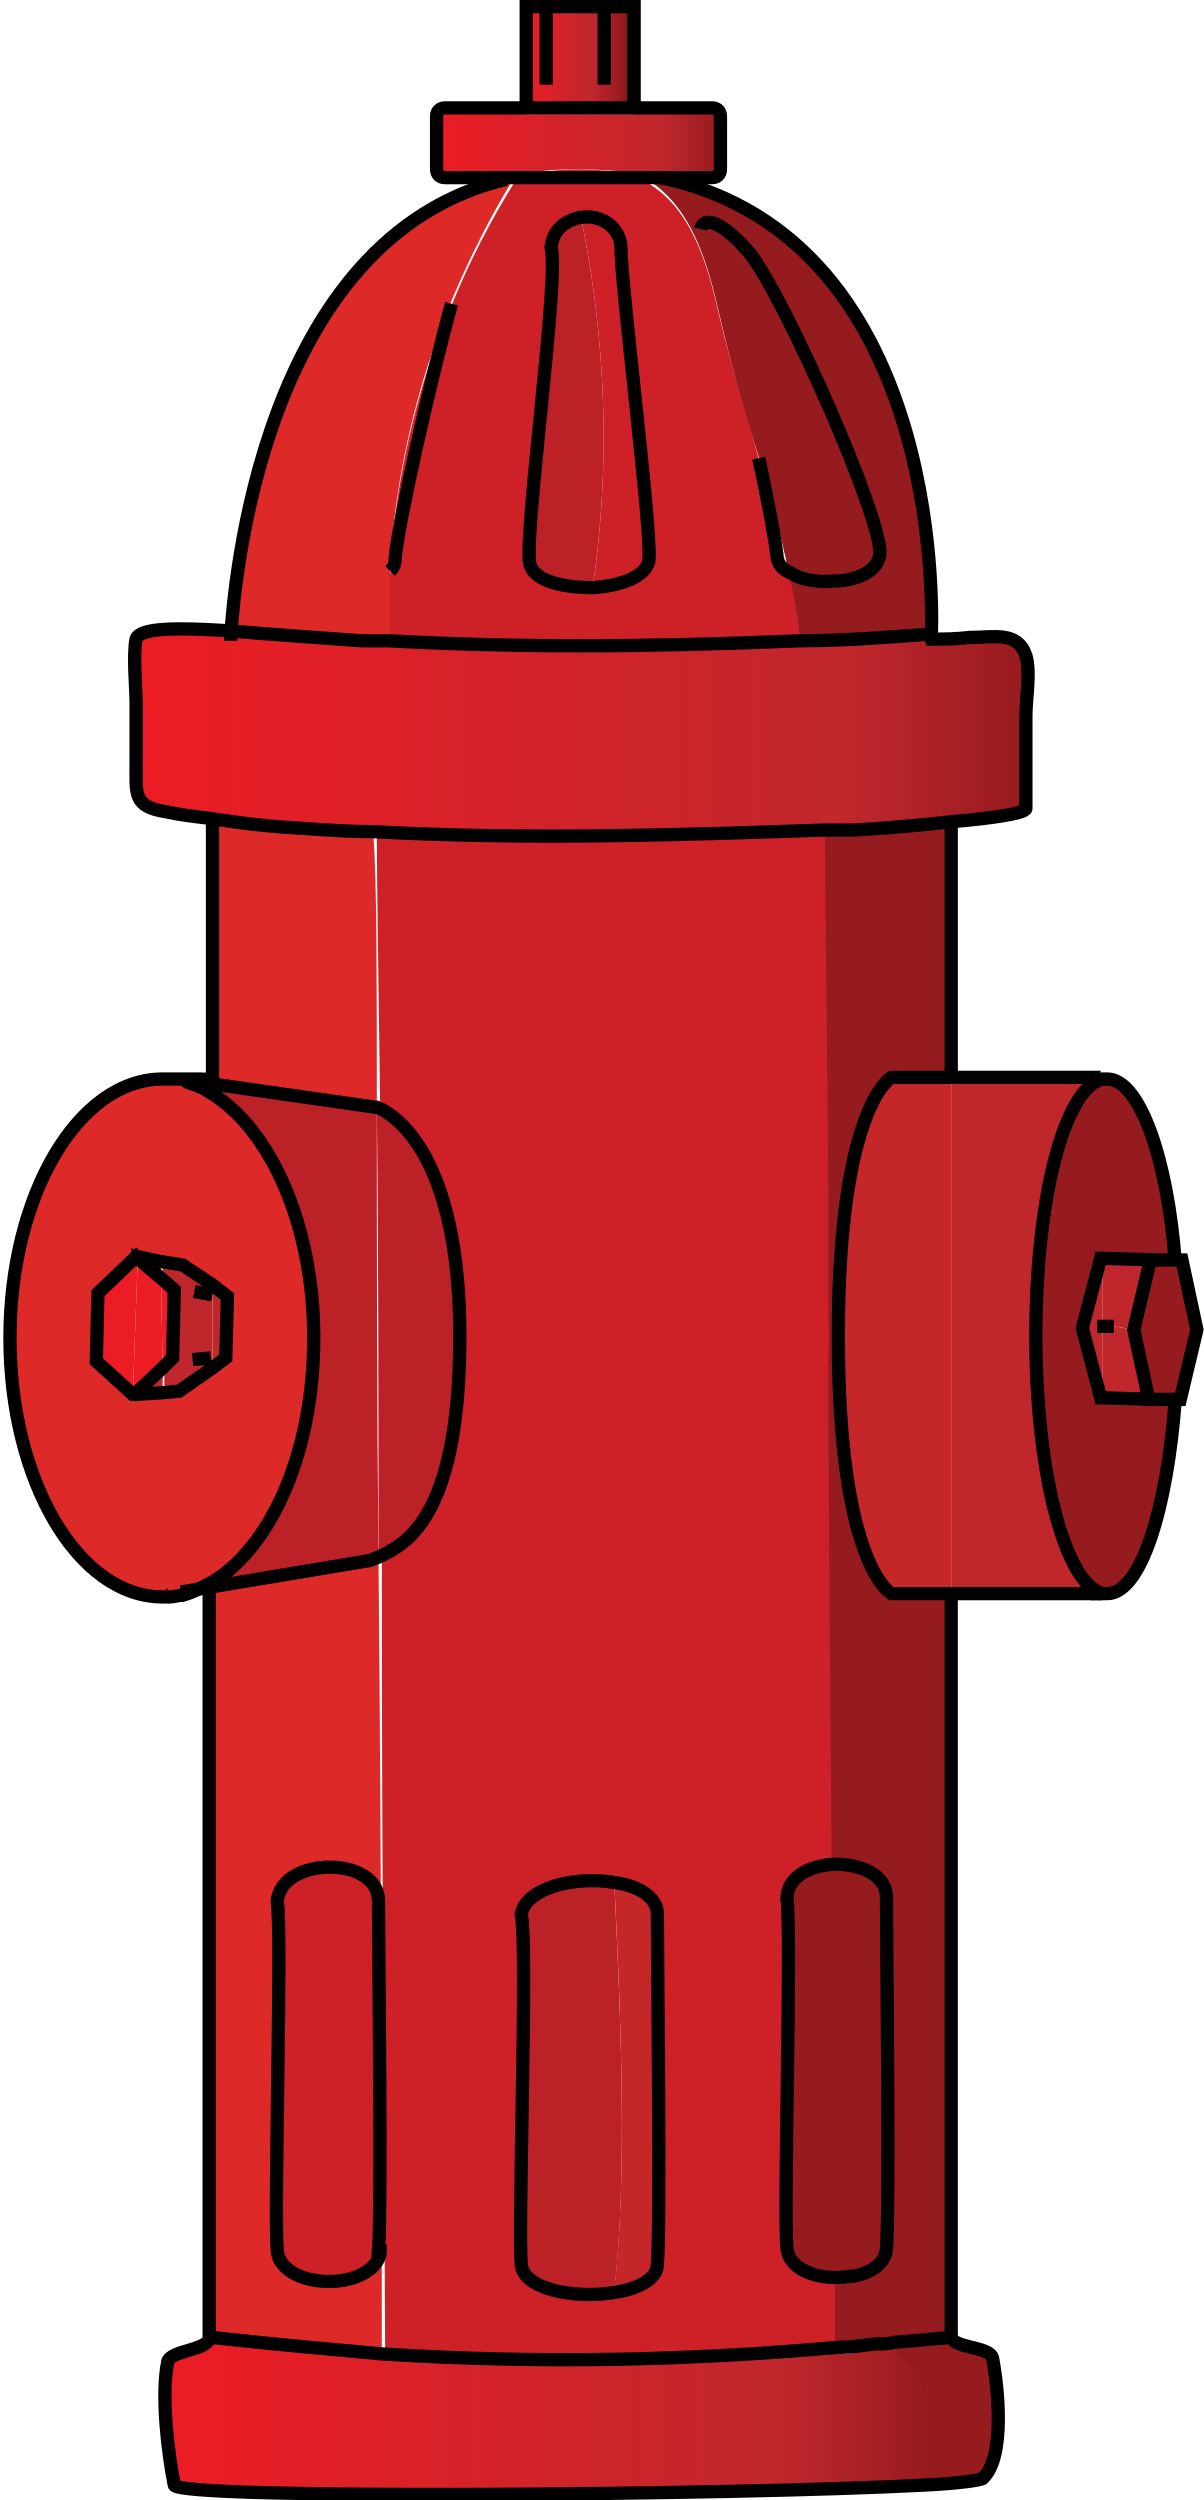
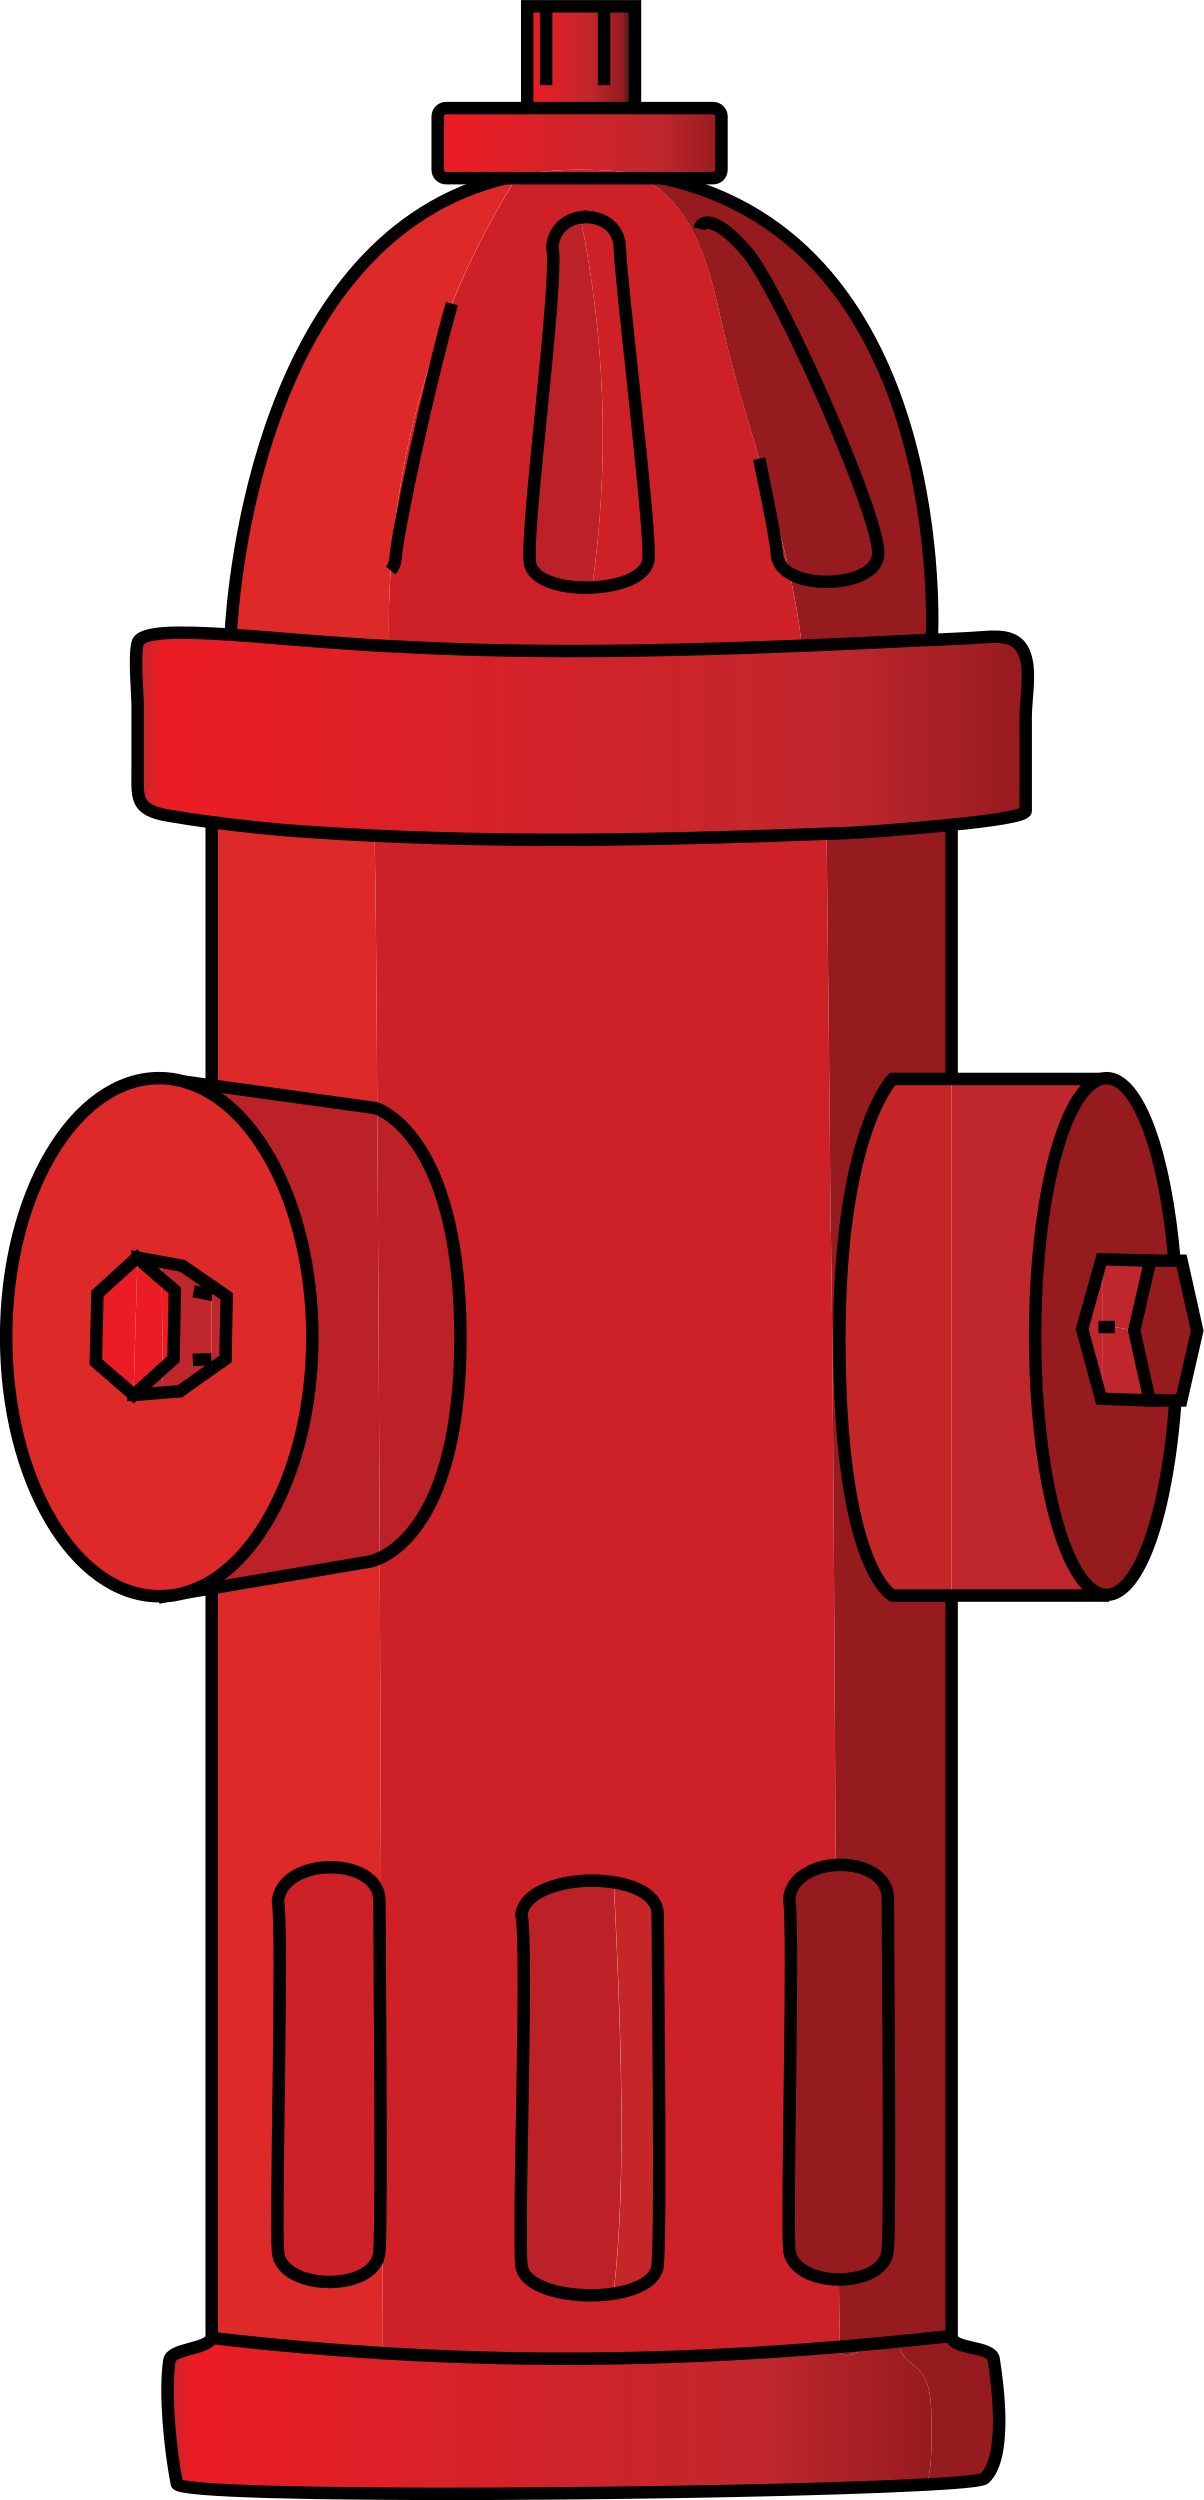
- <svg xmlns="http://www.w3.org/2000/svg" xmlns:xlink="http://www.w3.org/1999/xlink" id="a" width="72.5" height="150.6" viewBox="0 0 72.5 150.6">
+ <svg xmlns="http://www.w3.org/2000/svg" xmlns:xlink="http://www.w3.org/1999/xlink" id="a" width="72.48" height="150.56" viewBox="0 0 72.48 150.56">
  <defs>
-     <style>.p{fill:none;stroke:#000;stroke-width:.8px;}.q{fill:#961b1e;}.q,.r,.s,.t,.u,.v,.w,.x,.y,.z,.aa,.ab,.ac,.ad,.ae,.af,.ag,.ah,.ai,.aj,.ak{stroke-width:0px;}.r{fill:#ce2127;}.s{fill:#dd2a29;}.t{fill:#c0272d;}.u{fill:#c52627;}.v{fill:#bb2126;}.w{fill:#ec1c24;}.x{fill:url(#b);}.y{fill:url(#c);}.z{fill:url(#e);}.aa{fill:url(#f);}.ab{fill:url(#d);}.ac{fill:url(#j);}.ad{fill:url(#i);}.ae{fill:url(#h);}.af{fill:url(#m);}.ag{fill:url(#g);}.ah{fill:url(#o);}.ai{fill:url(#k);}.aj{fill:url(#n);}.ak{fill:url(#l);}</style>
-     <linearGradient id="b" x1="8.2" y1="44.3" x2="61.9" y2="44.3" gradientUnits="userSpaceOnUse">
+     <style>.p{fill:none;stroke:#000;stroke-width:.75px;}.q{fill:#961b1e;}.q,.r,.s,.t,.u,.v,.w,.x,.y,.z,.aa,.ab,.ac,.ad,.ae,.af,.ag,.ah,.ai,.aj,.ak{stroke-width:0px;}.r{fill:#ce2127;}.s{fill:#dd2a29;}.t{fill:#c0272d;}.u{fill:#c52627;}.v{fill:#bb2126;}.w{fill:#ec1c24;}.x{fill:url(#b);}.y{fill:url(#c);}.z{fill:url(#e);}.aa{fill:url(#f);}.ab{fill:url(#d);}.ac{fill:url(#j);}.ad{fill:url(#i);}.ae{fill:url(#h);}.af{fill:url(#m);}.ag{fill:url(#g);}.ah{fill:url(#o);}.ai{fill:url(#k);}.aj{fill:url(#n);}.ak{fill:url(#l);}</style>
+     <linearGradient id="b" x1="8.2" y1="44.34" x2="61.9" y2="44.34" gradientUnits="userSpaceOnUse">
      <stop offset="0" stop-color="#c0272d" />
-       <stop offset="0" stop-color="#ec1c24" />
-       <stop offset=".8" stop-color="#c0272d" />
+       <stop offset=".03" stop-color="#ec1c24" />
+       <stop offset=".78" stop-color="#c0272d" />
      <stop offset="1" stop-color="#961b1e" />
    </linearGradient>
-     <linearGradient id="c" x1="10.1" y1="145.5" x2="56.1" y2="145.5" xlink:href="#b" />
-     <linearGradient id="d" x1="53.1" y1="31.1" x2="41.9" y2="31.1" gradientUnits="userSpaceOnUse">
+     <linearGradient id="c" x1="10.09" y1="145.49" x2="56.09" y2="145.49" xlink:href="#b" />
+     <linearGradient id="d" x1="53.11" y1="31.07" x2="41.93" y2="31.07" gradientUnits="userSpaceOnUse">
      <stop offset="0" stop-color="#961b1e" />
-       <stop offset=".8" stop-color="#c0272d" />
-       <stop offset="1" stop-color="#c0272d" />
+       <stop offset=".76" stop-color="#c0272d" />
+       <stop offset=".99" stop-color="#c0272d" />
    </linearGradient>
-     <linearGradient id="e" x1="26.4" y1="8.6" x2="43.4" y2="8.6" xlink:href="#b" />
-     <linearGradient id="f" x1="26.4" y1="10.5" x2="43.4" y2="10.5" xlink:href="#b" />
-     <linearGradient id="g" x1="26.4" y1="6.7" x2="43.4" y2="6.7" xlink:href="#b" />
-     <linearGradient id="h" x1="31.7" y1="3.4" x2="38.2" y2="3.4" gradientUnits="userSpaceOnUse">
+     <linearGradient id="e" x1="26.37" y1="8.62" x2="43.45" y2="8.62" xlink:href="#b" />
+     <linearGradient id="f" x1="26.43" y1="10.48" x2="43.43" y2="10.48" xlink:href="#b" />
+     <linearGradient id="g" x1="26.37" y1="6.7" x2="43.45" y2="6.7" xlink:href="#b" />
+     <linearGradient id="h" x1="31.75" y1="3.44" x2="38.24" y2="3.44" gradientUnits="userSpaceOnUse">
      <stop offset="0" stop-color="#c0272d" />
-       <stop offset="0" stop-color="#ec1c24" />
-       <stop offset=".6" stop-color="#c0272d" />
-       <stop offset=".9" stop-color="#961b1e" />
-       <stop offset="1" stop-color="#231f20" />
+       <stop offset=".03" stop-color="#ec1c24" />
+       <stop offset=".58" stop-color="#c0272d" />
+       <stop offset=".88" stop-color="#961b1e" />
+       <stop offset=".98" stop-color="#231f20" />
    </linearGradient>
-     <linearGradient id="i" x1="26.4" y1="10.7" x2="43.4" y2="10.7" xlink:href="#b" />
-     <linearGradient id="j" x1="17.7" y1="26.3" x2="28.5" y2="26.3" gradientUnits="userSpaceOnUse">
+     <linearGradient id="i" x1="26.41" y1="10.65" x2="43.44" y2="10.65" xlink:href="#b" />
+     <linearGradient id="j" x1="17.74" y1="26.32" x2="28.49" y2="26.32" gradientUnits="userSpaceOnUse">
      <stop offset="0" stop-color="#961b1e" />
-       <stop offset=".5" stop-color="#c0272d" />
-       <stop offset=".9" stop-color="#ec1c24" />
-       <stop offset="1" stop-color="#c0272d" />
+       <stop offset=".51" stop-color="#c0272d" />
+       <stop offset=".92" stop-color="#ec1c24" />
+       <stop offset=".99" stop-color="#c0272d" />
    </linearGradient>
-     <linearGradient id="k" x1="11.9" y1="64.9" x2="11.9" y2="96.1" xlink:href="#b" />
-     <linearGradient id="l" x1="11.9" y1="64.9" x2="11.9" y2="95.7" xlink:href="#b" />
-     <linearGradient id="m" x1=".4" y1="65" x2="18.7" y2="65" gradientUnits="userSpaceOnUse">
+     <linearGradient id="k" x1="11.88" y1="64.94" x2="11.88" y2="96.13" xlink:href="#b" />
+     <linearGradient id="l" x1="11.92" y1="64.94" x2="11.92" y2="95.71" xlink:href="#b" />
+     <linearGradient id="m" x1=".43" y1="65.04" x2="18.75" y2="65.04" gradientUnits="userSpaceOnUse">
      <stop offset="0" stop-color="#c0272d" />
      <stop offset="1" stop-color="#ec1c24" />
    </linearGradient>
-     <linearGradient id="n" x1=".4" y1="96" x2="18.8" y2="96" xlink:href="#m" />
-     <linearGradient id="o" x1="10" y1="64.9" x2="10" y2="96.1" xlink:href="#b" />
+     <linearGradient id="n" x1=".37" y1="96.03" x2="18.81" y2="96.03" xlink:href="#m" />
+     <linearGradient id="o" x1="10.02" y1="64.94" x2="10.02" y2="96.13" xlink:href="#b" />
  </defs>
-   <polygon class="t" points="69.7 75.9 69.3 75.9 68.3 80.1 67.1 79.9 66.4 79.9 66.4 75.8 69.7 75.9" />
-   <polygon class="t" points="69.5 84.3 69.5 84.3 66.4 84.2 66.4 79.9 67.1 79.9 68.3 80.1 69.2 84.3 69.5 84.3" />
-   <path class="t" d="m66.4,96h0c0,0-9.1,0-9.1,0v-31.1h9c-2.2.6-4,7.3-4,15.5s1.8,15.1,4.1,15.5Z" />
-   <polygon class="t" points="66.4 79.9 66.4 84.2 66.3 84.2 65.2 80 66.3 75.8 66.4 75.8 66.4 79.9" />
-   <path class="x" d="m23.4,38.9c7.5.4,15.2.4,24.8,0,2.5,0,5.1-.2,7.8-.4.7,0,1.5,0,2.3-.1,1.5,0,2.9-.4,3.4,1.1.3,1,0,2.6,0,3.6v5.6c0,.3-2.1.6-4.5.8-2.6.3-5.5.5-6.1.5-.5,0-1,0-1.5,0-8.9.3-17.8.6-27.2.1-1.4,0-2.8-.1-4.3-.2-1.8-.1-3.7-.3-5.5-.6-.9-.1-1.8-.2-2.7-.4-2-.3-1.8-1.1-1.8-2.9v-3.6c0-.9-.2-3,0-3.9.2-.7,2.5-.7,5.6-.5,2.3.2,5.1.4,8,.6.5,0,1.1,0,1.6,0Z" />
-   <path class="u" d="m57.3,65v31.1h-3.6s-3.2-1.6-3.2-15.5,3.2-15.6,3.2-15.6h3.6Z" />
-   <path class="y" d="m23.1,141.7c9.6.6,18.4.4,27.5-.4h0c0,1,1.2.2,2.2-.2.4,0,.8,0,1.2-.1.1,0,.2.2.2.4.5,1.5,1.9.6,1.9,4.3,0,1.3,0,2.7-.3,3.9-11.1.6-45,.9-45.2,0-.4-2-.8-5.4-.4-7.4.1-.7,2.3-.7,2.5-1.4,3.6.4,7,.7,10.3.9Z" />
-   <path class="ab" d="m47.5,34.5c-.4-.3-.7-.6-.8-1.1,0-.8-.5-3.1-1.1-5.8.7,2.3,1.3,4.6,1.8,6.9Z" />
-   <path class="z" d="m31.2,10.6c-.2,0-.4,0-.7.1h-3.7c-.3,0-.5-.2-.5-.5v-3.2c0-.3.2-.5.5-.5h4.9v.4h6.5v-.4h4.7c.3,0,.5.2.5.5v3.2c0,.3-.2.5-.5.5h-3.1c-1.5-.3-3.1-.5-4.9-.5s-2.6.1-3.7.4Z" />
-   <path class="aa" d="m39.8,10.7h-8.7s0,0,0-.1c1.2-.2,2.4-.4,3.7-.4s3.4.2,4.9.5Z" />
-   <path class="u" d="m39.6,115.3c0,2.7.2,18.6,0,21.1,0,.9-1.2,1.5-2.6,1.7v-.2c.8-6.8.4-16.5,0-24.6h0c1.5.2,2.6.8,2.6,1.9Z" />
-   <rect class="ag" x="31.7" y="6.5" width="6.5" height=".4" />
-   <rect class="ae" x="31.7" y=".4" width="6.5" height="6.1" />
-   <path class="v" d="m37,113.4c.4,8.1.8,17.8,0,24.6v.2c-2.3.4-5.4-.2-5.6-1.7-.2-2.4.4-19.1,0-21.1.3-1.6,3.3-2.3,5.6-1.9h0Z" />
-   <path class="v" d="m35,13.1c1.5,7.3,1.8,14.9.7,22.3h0c-1.8.1-3.6-.4-3.8-1.5-.3-2.1,1.8-17.2,1.3-19,.1-1.1.9-1.6,1.7-1.8Z" />
-   <path class="ad" d="m31.2,10.6s0,0,0,.1h-.6c.2,0,.4,0,.7-.1Z" />
-   <path class="ac" d="m27.2,18.3c-1.3,4.7-3.3,13.6-3.4,15.4,0,.3-.1.5-.3.7.3-5.5,1.6-11,3.7-16.1Z" />
-   <path class="v" d="m22.7,66.8c.8.3,5,2.5,5,13.8s-3.5,12.6-4.9,13.3c0-9.7,0-19.2-.1-27.1Z" />
-   <path class="r" d="m52.7,141.1c.4,0,.8,0,1.2-.1-.3-.2-.7,0-1.2.1Z" />
-   <path class="r" d="m47.5,135.5c-.2-2.4.3-19.1,0-21.1.1-1.3,1.4-1.9,2.8-2,0-11.4-.1-23.2-.2-31.7,0-2.4,0-4.6,0-6.5h0c0-7.5-.2-18.2-.2-24-8.9.3-17.8.6-27.2.1,0,2.7.1,8.7.2,16.4.8.3,5,2.5,5,13.8s-3.5,12.6-4.9,13.3c0,21.2.2,43,.2,47.9,9.6.6,18.4.4,27.5-.4,0-1.2,0-2.6,0-4-1.5,0-2.9-.6-3-1.8Zm-7.9,1c0,.9-1.2,1.5-2.6,1.7-2.4.4-5.5-.2-5.6-1.7-.2-2.4.4-19.1,0-21.1.3-1.6,3.3-2.3,5.6-1.9,1.5.2,2.6.9,2.6,1.9,0,2.7.2,18.6,0,21.1Z" />
-   <path class="r" d="m48.3,38.9h0c-.2-1.5-.4-3-.7-4.4-.4-.3-.7-.6-.8-1.1,0-.8-.5-3.1-1.1-5.8,0,0,0,0,0,0-.8-2.9-1.7-5.7-2.4-8.7-.7-3.1-1.7-6.5-4.5-8h0c0-.1-7.7-.1-7.7-.1-1.5,2.4-2.8,4.9-3.9,7.6-1.3,4.7-3.3,13.6-3.4,15.4,0,.3-.1.5-.3.7-.1,1.5-.1,3,0,4.6,7.5.4,15.2.4,24.8,0Zm-15-24c.1-1.1.9-1.6,1.7-1.8,1.5,7.3,1.8,14.9.7,22.3h0c-1.8.1-3.6-.4-3.8-1.5-.3-2.1,1.8-17.2,1.3-19Z" />
-   <path class="r" d="m16.7,114.5c.3,2.1-.2,18.7,0,21.1.1,1.8,3.3,2.3,5.1,1.4.6-.3,1-.8,1.1-1.4.2-2.5,0-18.4,0-21.1s-5.8-2.7-6.1,0Z" />
-   <path class="v" d="m22.7,66.8c0,7.8,0,17.4.1,27.1-.3.1-.5.2-.5.2l-9.6,1.6v-.5c3.5-2.2,6.1-7.9,6.1-14.7s-2.5-12.5-6.1-14.7v-.5l9.8,1.4s0,0,.1,0Z" />
-   <path class="t" d="m12.8,78v-.5l.9.6v3.8c0,0-.9.6-.9.6v-4.5Z" />
-   <path class="ai" d="m12.8,95.2v.5l-1.8.3c.6-.2,1.2-.4,1.8-.8Z" />
-   <path class="t" d="m12.8,78v4.5l-1.9,1.4h-1c0,0,0-1.4,0-1.4l.6-.6v-4.1c0,0-.7-.7-.7-.7v-1s1.2.2,1.2.2l1.8,1.2v.5Z" />
-   <path class="ak" d="m12.8,65.4v.5c-.5-.3-1.1-.6-1.7-.7l1.7.2Z" />
-   <path class="af" d="m11.1,65.1l-1.5-.2c.5,0,1,0,1.5.2Z" />
-   <path class="aj" d="m10.1,96.1h.8c-.3,0-.5,0-.8,0Z" />
-   <polygon class="w" points="10.5 77.7 10.4 81.8 9.8 82.4 9.7 77 10.5 77.7" />
-   <path class="ah" d="m10.1,96.1h0s0,0,0,0h0Z" />
-   <path class="s" d="m30.5,10.7c-14.8,3.5-16.5,24.6-16.6,27.5,2.3.2,5.1.4,8,.6.5,0,1.1,0,1.6,0,0-1.5,0-3,0-4.6.3-5.5,1.6-11,3.7-16.1,1.1-2.6,2.4-5.2,3.9-7.6h-.6Z" />
-   <path class="s" d="m22.3,94l-9.6,1.6v45s0,0,0,.1c3.6.4,7,.7,10.3.9,0-4.9,0-26.6-.2-47.9-.3.1-.5.2-.5.2Zm.5,41.6c0,.6-.5,1.1-1.1,1.4-1.7.9-4.9.4-5.1-1.4-.2-2.4.3-19.1,0-21.1.3-2.7,6.1-2.7,6.1,0s.2,18.6,0,21.1Z" />
-   <path class="s" d="m22.7,66.8c0-7.7,0-13.7-.2-16.4-1.4,0-2.8-.1-4.3-.2-1.8-.1-3.7-.3-5.5-.6v15.9l9.8,1.4s0,0,.1,0Z" />
-   <path class="s" d="m18.8,80.5c0-6.7-2.5-12.5-6.1-14.7-.5-.3-1.1-.6-1.7-.7l-1.5-.2c-5.1,0-9.2,7-9.2,15.6s4.1,15.6,9.2,15.6.2,0,.4,0h0s0,0,0,0h.8c0-.1,0-.1,0-.1.6-.2,1.2-.4,1.8-.8,3.5-2.2,6.1-7.9,6.1-14.7Zm-8,3.3h-1c0,0-1.8.2-1.8.2h0s-2.3-2-2.3-2v-4.1c0,0,2.5-2.2,2.5-2.2h0s0,0,0,0l1.4.3,1.3.2,1.8,1.2.9.6v3.8c0,0-.9.6-.9.6l-1.9,1.4Z" />
-   <polygon class="t" points="9.8 82.4 9.8 83.9 8.1 84 9.8 82.4" />
-   <polygon class="w" points="9.7 77 9.8 82.4 8.1 84 8 84 8.3 75.8 9.7 77" />
-   <polygon class="t" points="9.7 77 8.3 75.8 8.3 75.7 9.7 76 9.7 77" />
-   <polygon class="w" points="8.2 75.7 8.3 75.8 8 84 5.8 82 5.9 77.9 8.2 75.7" />
-   <path class="q" d="m71.2,75.9h-.4c-.5-6.4-2.2-11-4.1-11s-.2,0-.3,0c-2.2.6-4,7.3-4,15.5s1.8,15.1,4.1,15.5c0,0,.1,0,.2,0,2,0,3.7-5,4.1-11.7h.3l1-4.2-.9-4.2Zm-1.6,8.4h-3.1c0-.1-.1-.1-.1-.1l-1.1-4.2,1.2-4.2h3.4c0,0-.4,0-.4,0l-1,4.2.9,4.2h.3Z" />
-   <path class="q" d="m57.3,140.7v-44.6h-3.6s-3.2-1.6-3.2-15.5,3.2-15.6,3.2-15.6h3.6v-15.3c-2.6.3-5.5.5-6.1.5-.5,0-1,0-1.5,0,0,5.8.2,16.5.2,24h0c0,1.8,0,4,0,6.5,0,8.5.1,20.3.2,31.7-1.4,0-2.7.8-2.8,2,.3,2.1-.2,18.7,0,21.1,0,1.2,1.5,1.8,3,1.8,0,1.5,0,2.8,0,4h0c0,1,1.2.2,2.2-.2.5-.2.9-.3,1.2-.1.1,0,.2.2.2.4.5,1.5,1.9.6,1.9,4.3,0,1.3,0,2.7-.3,3.9,2-.1,3.3-.2,3.5-.4,1.4-1.3.8-5.6.6-7.2-.1-.8-2.5-.5-2.5-1.4Z" />
-   <path class="q" d="m48.3,38.8h0c2.5,0,5.1-.1,7.8-.3h0c0-.1,1.3-24.1-16.3-27.8h-1c2.8,1.6,3.8,5,4.5,8.1.7,3,1.5,5.9,2.4,8.7,0,0,0,0,0,0,.7,2.3,1.3,4.6,1.8,6.9.3,1.4.6,2.8.7,4.3Z" />
-   <polygon class="q" points="8 84 8.1 84 8 84 8 84" />
-   <path class="p" d="m39.8,10.7c17.6,3.7,16.3,27.7,16.3,27.7" />
-   <path class="p" d="m13.9,38.6s0-.1,0-.3c.2-2.9,1.8-24,16.6-27.5" />
-   <path class="p" d="m56.1,38.5c.7,0,1.5,0,2.3-.1,1.5,0,2.9-.4,3.4,1.1.3,1,0,2.6,0,3.6v5.6c0,.3-2.1.6-4.5.8-2.6.3-5.5.5-6.1.5-.5,0-1,0-1.5,0-8.9.3-17.8.6-27.2.1-1.4,0-2.8-.1-4.3-.2-1.8-.1-3.7-.3-5.5-.6-.9-.1-1.8-.2-2.7-.4-2-.3-1.8-1.1-1.8-2.9v-3.6c0-.9-.2-3,0-3.9.2-.7,2.5-.7,5.6-.5,2.3.2,5.1.4,8,.6.5,0,1.1,0,1.6,0,7.5.4,15.2.4,24.8,0,2.5,0,5.1-.2,7.8-.4Z" />
-   <path class="p" d="m12.8,65.4v-16" />
-   <path class="p" d="m57.3,96.1v44.6c0,.8,2.4.6,2.5,1.4.3,1.6.8,5.9-.6,7.2-.1.1-1.4.3-3.5.4-11.1.6-45,.9-45.2,0-.4-2-.8-5.4-.4-7.4.1-.7,2.3-.7,2.5-1.4,0,0,0,0,0-.1v-45" />
-   <path class="p" d="m57.3,49.3v15.6" />
-   <path class="p" d="m11.1,65.1l1.7.2,9.8,1.4s0,0,.1,0c.8.3,5,2.5,5,13.8s-3.5,12.6-4.9,13.3c-.3.1-.5.2-.5.2l-9.6,1.6-1.8.3" />
-   <polyline class="p" points="10.1 96.1 10 96.1 10 96.1" />
-   <path class="p" d="m12.8,65.9c3.5,2.2,6.1,7.9,6.1,14.7s-2.5,12.5-6.1,14.7c-.6.3-1.1.6-1.8.8,0,0,0,0,0,0-.3,0-.5.1-.8.1,0,0,0,0,0,0h0c-.1,0-.2,0-.4,0-5.1,0-9.2-7-9.2-15.6s4.1-15.6,9.2-15.6,1,0,1.5.2c.6.2,1.1.4,1.7.7Z" />
-   <polyline class="p" points="8.3 75.8 8.3 75.7 9.7 76 11 76.2 12.8 77.4 13.7 78.1 13.6 81.8 12.8 82.4 10.8 83.8 9.8 83.9 8.1 84 8 84 8 84" />
-   <polygon class="p" points="8.1 84 8 84 5.8 82 5.9 77.9 8.2 75.7 8.3 75.8 9.7 77 10.5 77.7 10.4 81.8 9.8 82.4 8.1 84" />
-   <polyline class="p" points="11.7 77.8 12.8 78 12.8 78" />
-   <line class="p" x1="11.6" y1="81.9" x2="12.7" y2="81.8" />
-   <path class="p" d="m66.4,96h0c0,0-9.1,0-9.1,0h-3.6s-3.2-1.6-3.2-15.5,3.2-15.6,3.2-15.6h12.6" />
-   <path class="p" d="m70.8,84.3c-.5,6.7-2.1,11.7-4.1,11.7s-.1,0-.2,0c-2.3-.4-4.1-7.2-4.1-15.5s1.7-14.9,4-15.5c.1,0,.2,0,.3,0,1.9,0,3.6,4.6,4.1,11" />
-   <polyline class="p" points="69.5 84.3 69.5 84.3 66.4 84.2 66.3 84.2 65.2 80 66.3 75.8 66.4 75.8 69.7 75.9" />
-   <polygon class="p" points="70.7 75.9 71.2 75.9 72.1 80.1 71.1 84.3 70.8 84.3 69.5 84.3 69.2 84.3 68.3 80.1 69.3 75.9 69.7 75.9 70.7 75.9" />
-   <polyline class="p" points="66.1 79.9 66.4 79.9 67.1 79.9" />
-   <polyline class="p" points="31.7 6.5 31.7 .4 38.2 .4 38.2 6.5" />
-   <line class="p" x1="32.9" y1=".6" x2="32.9" y2="5.1" />
-   <line class="p" x1="36.4" y1=".6" x2="36.4" y2="5.1" />
-   <path class="p" d="m38.2,6.5h4.7c.3,0,.5.2.5.5v3.2c0,.3-.2.5-.5.5h-16.1c-.3,0-.5-.2-.5-.5v-3.2c0-.3.2-.5.5-.5h11.4Z" />
-   <path class="p" d="m22.9,135.6c0,.6-.5,1.1-1.1,1.4-1.7.9-4.9.4-5.1-1.4-.2-2.4.3-19.1,0-21.1.3-2.7,6.1-2.7,6.1,0s.2,18.6,0,21.1Z" />
-   <path class="p" d="m37,113.4c1.5.2,2.6.9,2.6,1.9,0,2.7.2,18.6,0,21.1,0,.9-1.2,1.5-2.6,1.7-2.4.4-5.5-.2-5.6-1.7-.2-2.4.4-19.1,0-21.1.3-1.6,3.3-2.3,5.6-1.9Z" />
-   <path class="p" d="m50.3,112.3c1.5,0,3.1.6,3.1,2,0,2.7.2,18.6,0,21.1,0,.9-.9,1.5-1.9,1.7-.3,0-.7.1-1.1.1-1.5,0-2.9-.6-3-1.8-.2-2.4.3-19.1,0-21.1.1-1.3,1.4-1.9,2.8-2Z" />
-   <path class="p" d="m35,13.1c1.1-.2,2.3.5,2.4,1.7,0,2.4,1.8,16.5,1.7,18.8,0,1.1-1.7,1.7-3.4,1.8-1.8,0-3.6-.4-3.8-1.5-.3-2.1,1.8-17.2,1.3-19,.1-1.1.9-1.6,1.7-1.8Z" />
-   <path class="p" d="m27.2,18.3c-1.3,4.7-3.3,13.6-3.4,15.4,0,.3-.1.5-.3.7" />
-   <path class="p" d="m45.7,27.6c.6,2.7,1,5,1.1,5.8,0,.5.3.9.8,1.1.6.4,1.6.6,2.6.5,1.4,0,2.7-.6,2.8-1.6.2-2.1-5.7-15.4-7.8-18.1-1.7-2-2.8-2.3-3-1.5" />
-   <path class="p" d="m12.4,140.8h.3c3.6.4,7,.7,10.3,1,9.6.6,18.4.4,27.5-.4.7,0,1.4-.1,2.2-.2.4,0,.8,0,1.2-.1,1.1-.1,2.2-.2,3.4-.3" />
+   <polygon class="t" points="69.7 75.93 69.27 75.93 68.31 80.13 67.14 79.92 66.42 79.92 66.42 75.84 69.7 75.93" />
+   <polygon class="t" points="69.53 84.33 69.53 84.35 66.42 84.24 66.42 79.92 67.14 79.92 68.31 80.13 69.24 84.33 69.53 84.33" />
+   <path class="t" d="m66.42,96.03v.06h-9.11v-31.1h9c-2.23.6-3.97,7.32-3.97,15.51s1.8,15.12,4.08,15.54Z" />
+   <polygon class="t" points="66.42 79.92 66.42 84.24 66.31 84.24 65.17 80.04 66.34 75.84 66.42 75.84 66.42 79.92" />
+   <path class="x" d="m23.45,38.91c7.55.43,15.16.37,24.84-.02,2.47-.1,5.07-.22,7.83-.36.74-.03,1.51-.07,2.28-.11,1.51-.08,2.93-.41,3.37,1.15.3,1.03,0,2.56,0,3.63v5.63c0,.3-2.11.6-4.46.83-2.58.27-5.47.46-6.07.49-.49.02-.97.04-1.46.05-8.94.34-17.75.56-27.22.12-1.41-.07-2.83-.15-4.28-.25-1.84-.13-3.69-.32-5.54-.57-.89-.11-1.78-.25-2.66-.4-2-.35-1.79-1.09-1.79-2.93v-3.57c0-.91-.22-3.04,0-3.89.19-.71,2.46-.7,5.59-.5,2.33.16,5.15.43,7.95.6.53.04,1.06.07,1.59.09Z" />
+   <path class="u" d="m57.31,64.99v31.1h-3.56s-3.2-1.55-3.2-15.47c0-12.41,3.2-15.64,3.2-15.64h3.56Z" />
+   <path class="y" d="m23.06,141.72c9.6.58,18.44.37,27.52-.39h0c.02,1.05,1.16.23,2.17-.19.4-.04.78-.07,1.18-.11.11.08.2.19.25.36.5,1.5,1.94.62,1.91,4.32,0,1.31.07,2.66-.26,3.91-11.11.61-44.99.89-45.17-.05-.39-2-.75-5.41-.45-7.42.11-.74,2.31-.66,2.53-1.36,3.56.42,6.99.71,10.33.92Z" />
+   <path class="ab" d="m47.55,34.52c-.44-.27-.73-.64-.76-1.12-.06-.81-.5-3.09-1.07-5.78.66,2.29,1.32,4.56,1.83,6.9Z" />
+   <path class="z" d="m31.17,10.58c-.22.04-.44.09-.65.14h-3.65c-.27,0-.5-.22-.5-.5v-3.22c0-.27.23-.5.5-.5h4.88v.37h6.5v-.37h4.71c.28,0,.5.23.5.5v3.22c0,.28-.22.5-.5.5h-3.14c-1.5-.33-3.12-.5-4.9-.5-1.33,0-2.57.12-3.74.36Z" />
+   <path class="aa" d="m39.82,10.72h-8.72s.05-.1.08-.14c1.17-.24,2.42-.36,3.74-.36,1.78,0,3.41.17,4.9.5Z" />
+   <path class="u" d="m39.62,115.28c0,2.69.21,18.65,0,21.13-.08.93-1.22,1.5-2.63,1.72l-.02-.16c.8-6.75.4-16.46,0-24.56v-.06c1.48.24,2.65.87,2.65,1.92Z" />
+   <rect class="ag" x="31.75" y="6.51" width="6.5" height=".37" />
+   <rect class="ae" x="31.75" y=".38" width="6.5" height="6.14" />
+   <path class="v" d="m36.96,113.42c.4,8.1.8,17.8,0,24.56l.02.16c-2.36.37-5.46-.24-5.58-1.72-.22-2.39.42-19.06,0-21.13.26-1.64,3.27-2.29,5.57-1.92v.06Z" />
+   <path class="v" d="m34.95,13.1c1.52,7.31,1.76,14.86.71,22.25v.04c-1.78.09-3.62-.42-3.75-1.51-.26-2.14,1.78-17.17,1.35-19.02.12-1.08.88-1.64,1.69-1.76Z" />
+   <path class="ad" d="m31.17,10.58s-.06.09-.08.14h-.57c.22-.05.44-.1.65-.14Z" />
+   <path class="ac" d="m27.22,18.29c-1.34,4.68-3.28,13.59-3.4,15.36-.02.28-.12.51-.29.71.35-5.51,1.59-10.96,3.68-16.07Z" />
+   <path class="v" d="m22.72,66.77c.79.32,5.01,2.51,5.01,13.81,0,10.07-3.51,12.65-4.86,13.26-.05-9.67-.09-19.25-.15-27.07Z" />
+   <path class="r" d="m52.75,141.14c.4-.04.78-.07,1.18-.11-.28-.2-.71-.09-1.18.11Z" />
+   <path class="r" d="m47.53,135.46c-.16-2.39.3-19.06,0-21.13.14-1.26,1.45-1.93,2.8-2.01-.07-11.36-.12-23.15-.21-31.7-.02-2.45-.05-4.63-.08-6.46h-.02c-.04-7.5-.18-18.16-.24-23.95-8.94.34-17.75.56-27.22.12.06,2.73.12,8.74.16,16.44.79.32,5.01,2.51,5.01,13.81,0,10.07-3.51,12.65-4.86,13.26.09,21.24.16,42.99.19,47.88,9.6.58,18.44.37,27.52-.39-.02-1.23-.04-2.58-.06-4.05-1.46,0-2.91-.63-2.99-1.82Zm-7.91.95c-.08.93-1.22,1.5-2.63,1.72-2.36.37-5.46-.24-5.58-1.72-.22-2.39.42-19.06,0-21.13.26-1.64,3.27-2.29,5.57-1.92,1.47.24,2.64.87,2.64,1.92,0,2.69.21,18.65,0,21.13Z" />
+   <path class="r" d="m48.29,38.89v-.07c-.18-1.47-.44-2.9-.74-4.31-.44-.27-.73-.64-.76-1.12-.06-.81-.5-3.09-1.07-5.78,0-.02,0-.04-.02-.06-.84-2.85-1.71-5.71-2.38-8.72-.67-3.1-1.69-6.55-4.5-8v-.11h-7.73c-1.51,2.41-2.8,4.94-3.87,7.57-1.34,4.68-3.28,13.59-3.4,15.36-.02.28-.12.51-.29.71-.11,1.52-.14,3.03-.09,4.55,7.55.43,15.16.37,24.84-.02Zm-15.03-24.03c.12-1.08.88-1.64,1.69-1.76,1.52,7.31,1.76,14.86.71,22.25v.04c-1.78.09-3.62-.42-3.75-1.51-.26-2.14,1.78-17.17,1.35-19.02Z" />
+   <path class="r" d="m16.74,114.47c.31,2.07-.16,18.74,0,21.13.12,1.77,3.33,2.28,5.05,1.42.6-.31,1.02-.77,1.06-1.42.16-2.49,0-18.44,0-21.13s-5.8-2.69-6.11,0Z" />
+   <path class="v" d="m22.72,66.77c.06,7.82.1,17.4.15,27.07-.33.15-.52.19-.52.19l-9.6,1.62v-.46c3.54-2.19,6.06-7.93,6.06-14.67s-2.53-12.48-6.06-14.67v-.5l9.84,1.36s.05,0,.13.04Z" />
+   <path class="t" d="m12.75,77.97v-.52l.9.62-.07,3.78-.83.58v-4.47Z" />
+   <path class="ai" d="m12.75,95.2v.46l-1.75.3c.6-.16,1.19-.42,1.75-.75Z" />
+   <path class="t" d="m12.75,77.97v4.47l-1.91,1.36-1.02.08-.02-1.44.64-.58.09-4.13-.79-.68-.02-1.04,1.26.23,1.77,1.22v.52Z" />
+   <path class="ak" d="m12.75,65.37v.5c-.53-.32-1.09-.56-1.66-.72l1.66.23Z" />
+   <path class="af" d="m11.09,65.14l-1.5-.21c.51,0,1.01.07,1.5.21Z" />
+   <path class="aj" d="m10.14,96.1l.78-.13c-.26.06-.51.11-.78.13Z" />
+   <polygon class="w" points="10.53 77.72 10.45 81.85 9.8 82.43 9.74 77.04 10.53 77.72" />
+   <path class="ah" d="m10.07,96.11l-.1.02v-.02h.1Z" />
+   <path class="s" d="m30.52,10.72c-14.83,3.5-16.46,24.58-16.62,27.5,2.33.16,5.15.43,7.95.6.53.04,1.06.07,1.59.09-.05-1.52-.02-3.04.09-4.55.35-5.51,1.59-10.96,3.68-16.07,1.07-2.62,2.37-5.16,3.87-7.57h-.57Z" />
+   <path class="s" d="m22.35,94.03l-9.6,1.62v45.03s0,.08-.02.11c3.56.42,6.99.71,10.33.92-.03-4.89-.1-26.64-.19-47.88-.33.15-.52.19-.52.19Zm.51,41.57c-.04.64-.46,1.11-1.06,1.42-1.72.86-4.93.36-5.05-1.42-.16-2.39.31-19.06,0-21.13.31-2.69,6.11-2.69,6.11,0s.16,18.65,0,21.13Z" />
+   <path class="s" d="m22.72,66.77c-.04-7.69-.1-13.7-.16-16.44-1.41-.07-2.83-.15-4.28-.25-1.84-.13-3.69-.32-5.54-.57v15.86l9.84,1.36s.05,0,.13.04Z" />
+   <path class="s" d="m18.81,80.53c0-6.73-2.53-12.48-6.06-14.67-.53-.32-1.09-.56-1.66-.72l-1.5-.21c-5.09,0-9.22,6.98-9.22,15.6s4.13,15.6,9.22,15.6c.13,0,.25,0,.38-.02h.1s.05,0,.07,0l.78-.13s.05,0,.08-.02c.6-.16,1.19-.42,1.75-.75,3.54-2.19,6.06-7.93,6.06-14.67Zm-7.97,3.26l-1.02.08-1.76.14h-.02v-.02l-2.27-1.96.1-4.13,2.38-2.16.03.03v-.03l1.45.26,1.26.23,1.77,1.22.9.62-.07,3.78-.83.58-1.91,1.36Z" />
+   <polygon class="t" points="9.8 82.43 9.82 83.87 8.06 84.01 9.8 82.43" />
+   <polygon class="w" points="9.74 77.04 9.8 82.43 8.06 84.01 8.04 83.99 8.28 75.77 9.74 77.04" />
+   <polygon class="t" points="9.74 77.04 8.28 75.77 8.28 75.74 9.72 76 9.74 77.04" />
+   <polygon class="w" points="8.25 75.74 8.28 75.77 8.04 83.99 5.77 82.03 5.87 77.9 8.25 75.74" />
+   <path class="q" d="m71.16,75.93h-.43c-.52-6.37-2.16-10.99-4.09-10.99-.11,0-.22.02-.33.05-2.23.6-3.97,7.32-3.97,15.51s1.8,15.12,4.08,15.54c.07,0,.14.02.22.02,2,0,3.68-4.99,4.15-11.71h.35l.96-4.2-.94-4.21Zm-1.62,8.42l-3.11-.11h-.11l-1.14-4.2,1.17-4.2h.08l3.28.09h-.43l-.96,4.2.93,4.2h.29v.02Z" />
+   <path class="q" d="m57.31,140.69v-44.6h-3.56s-3.2-1.55-3.2-15.47c0-12.41,3.2-15.64,3.2-15.64h3.56v-15.31c-2.58.27-5.47.46-6.07.49-.49.02-.97.04-1.46.05.06,5.79.2,16.46.24,23.95h.02c.03,1.82.06,4.01.08,6.46.09,8.55.14,20.34.21,31.7-1.36.08-2.66.75-2.8,2.01.3,2.07-.16,18.74,0,21.13.08,1.19,1.53,1.81,2.99,1.82.02,1.47.04,2.82.06,4.05h0c.02,1.05,1.16.23,2.17-.19.47-.2.9-.31,1.18-.11.11.08.2.19.25.36.5,1.5,1.94.62,1.91,4.32,0,1.31.07,2.66-.26,3.91,2.05-.11,3.33-.24,3.47-.37,1.38-1.27.81-5.56.55-7.19-.13-.8-2.53-.54-2.53-1.38Z" />
+   <path class="q" d="m48.29,38.83v.07c2.47-.1,5.07-.22,7.83-.36v-.11s1.31-23.96-16.31-27.71h-.99v.11c2.8,1.46,3.82,4.9,4.5,8,.66,3.01,1.53,5.87,2.38,8.72,0,.02,0,.04.02.06.66,2.29,1.32,4.56,1.83,6.9.31,1.41.56,2.84.74,4.31Z" />
+   <polygon class="q" points="8.04 84.01 8.06 84.01 8.04 83.99 8.04 84.01" />
+   <path class="p" d="m39.82,10.72c17.62,3.74,16.3,27.71,16.3,27.71" />
+   <path class="p" d="m13.89,38.56s0-.12,0-.34c.16-2.92,1.78-24,16.62-27.5" />
+   <path class="p" d="m56.12,38.54c.74-.03,1.51-.07,2.28-.11,1.51-.08,2.93-.41,3.37,1.15.3,1.03,0,2.56,0,3.63v5.63c0,.3-2.11.6-4.46.83-2.58.27-5.47.46-6.07.49-.49.02-.97.04-1.46.05-8.94.34-17.75.56-27.22.12-1.41-.07-2.83-.15-4.28-.25-1.84-.13-3.69-.32-5.54-.57-.89-.11-1.78-.25-2.66-.4-2-.35-1.79-1.09-1.79-2.93v-3.57c0-.91-.22-3.04,0-3.89.19-.71,2.46-.7,5.59-.5,2.33.16,5.15.43,7.95.6.53.04,1.06.07,1.59.09,7.55.43,15.16.37,24.84-.02,2.47-.1,5.07-.22,7.83-.36Z" />
+   <path class="p" d="m12.75,65.37v-16.03" />
+   <path class="p" d="m57.31,96.09v44.6c0,.83,2.41.57,2.53,1.38.26,1.63.82,5.92-.55,7.19-.14.13-1.42.26-3.47.37-11.11.61-44.99.89-45.17-.05-.39-2-.75-5.41-.45-7.42.11-.74,2.31-.66,2.53-1.36,0-.03.02-.07.02-.11v-45.03" />
+   <path class="p" d="m57.31,49.34v15.65" />
+   <path class="p" d="m11.09,65.14l1.66.23,9.84,1.36s.05,0,.13.04c.79.32,5.01,2.51,5.01,13.81,0,10.07-3.51,12.65-4.86,13.26-.33.15-.52.19-.52.19l-9.6,1.62-1.75.3" />
+   <polyline class="p" points="10.07 96.11 9.97 96.13 9.97 96.11" />
+   <path class="p" d="m12.75,65.87c3.54,2.19,6.06,7.93,6.06,14.67s-2.53,12.48-6.06,14.67c-.56.34-1.15.59-1.75.75-.03,0-.05,0-.08.02-.26.06-.51.11-.78.13-.02,0-.05,0-.07,0h-.1c-.13.02-.25.02-.38.02-5.09,0-9.22-6.98-9.22-15.6s4.13-15.6,9.22-15.6c.51,0,1.01.07,1.5.21.57.16,1.13.41,1.66.72Z" />
+   <polyline class="p" points="8.28 75.77 8.28 75.74 9.72 76 10.98 76.23 12.75 77.44 13.65 78.07 13.58 81.85 12.75 82.43 10.84 83.79 9.82 83.87 8.06 84.01 8.04 84.01 8.04 83.99" />
+   <polygon class="p" points="8.06 84.01 8.04 83.99 5.77 82.03 5.87 77.9 8.25 75.74 8.28 75.77 9.74 77.04 10.53 77.72 10.45 81.85 9.8 82.43 8.06 84.01" />
+   <polyline class="p" points="11.66 77.77 12.75 77.97 12.77 77.97" />
+   <line class="p" x1="11.61" y1="81.9" x2="12.74" y2="81.85" />
+   <path class="p" d="m66.42,96.03v.06h-12.67s-3.2-1.55-3.2-15.47c0-12.41,3.2-15.64,3.2-15.64h12.57" />
+   <path class="p" d="m70.79,84.34c-.47,6.72-2.15,11.71-4.15,11.71-.08,0-.15,0-.22-.02-2.28-.42-4.08-7.22-4.08-15.54s1.74-14.9,3.97-15.51c.11-.03.22-.05.33-.05,1.93,0,3.56,4.62,4.09,10.99" />
+   <polyline class="p" points="69.53 84.33 69.53 84.35 66.42 84.24 66.31 84.24 65.17 80.04 66.34 75.84 66.42 75.84 69.7 75.93" />
+   <polygon class="p" points="70.73 75.93 71.16 75.93 72.1 80.14 71.14 84.34 70.79 84.34 69.53 84.33 69.24 84.33 68.31 80.13 69.27 75.93 69.7 75.93 70.73 75.93" />
+   <polyline class="p" points="66.15 79.92 66.42 79.92 67.14 79.92" />
+   <polyline class="p" points="31.75 6.51 31.75 .38 38.24 .38 38.24 6.51" />
+   <line class="p" x1="32.89" y1=".56" x2="32.89" y2="5.13" />
+   <line class="p" x1="36.38" y1=".56" x2="36.38" y2="5.13" />
+   <path class="p" d="m38.24,6.51h4.71c.28,0,.5.23.5.5v3.22c0,.28-.22.5-.5.5h-16.09c-.27,0-.5-.22-.5-.5v-3.22c0-.27.23-.5.5-.5h11.38Z" />
+   <path class="p" d="m22.85,135.6c-.04.64-.46,1.11-1.06,1.42-1.72.86-4.93.36-5.05-1.42-.16-2.39.31-19.06,0-21.13.31-2.69,6.11-2.69,6.11,0s.16,18.65,0,21.13Z" />
+   <path class="p" d="m36.97,113.36c1.47.24,2.64.87,2.64,1.92,0,2.69.21,18.65,0,21.13-.08.93-1.22,1.5-2.63,1.72-2.36.37-5.46-.24-5.58-1.72-.22-2.39.42-19.06,0-21.13.26-1.64,3.27-2.29,5.57-1.92Z" />
+   <path class="p" d="m50.33,112.32c1.53-.1,3.14.57,3.14,2.01,0,2.69.16,18.65,0,21.13-.05.91-.85,1.48-1.85,1.7-.35.08-.72.12-1.1.12-1.46,0-2.91-.63-2.99-1.82-.16-2.39.3-19.06,0-21.13.14-1.26,1.45-1.93,2.8-2.01Z" />
+   <path class="p" d="m34.95,13.1c1.1-.17,2.32.46,2.37,1.74.09,2.43,1.84,16.54,1.74,18.78-.06,1.1-1.7,1.69-3.4,1.76-1.78.09-3.62-.42-3.75-1.51-.26-2.14,1.78-17.17,1.35-19.02.12-1.08.88-1.64,1.69-1.76Z" />
+   <path class="p" d="m27.22,18.29c-1.34,4.68-3.28,13.59-3.4,15.36-.02.28-.12.51-.29.71" />
+   <path class="p" d="m45.72,27.62c.57,2.69,1.01,4.97,1.07,5.78.03.48.33.85.76,1.12.64.4,1.62.56,2.55.51,1.4-.07,2.72-.62,2.79-1.63.16-2.15-5.69-15.37-7.79-18.09-1.67-2.01-2.78-2.27-2.98-1.53" />
+   <path class="p" d="m12.44,140.77l.3.03c3.56.42,6.99.71,10.33.92,9.6.58,18.44.37,27.52-.39.72-.06,1.45-.12,2.17-.19.4-.04.78-.07,1.18-.11,1.12-.11,2.25-.23,3.39-.35" />
</svg>
